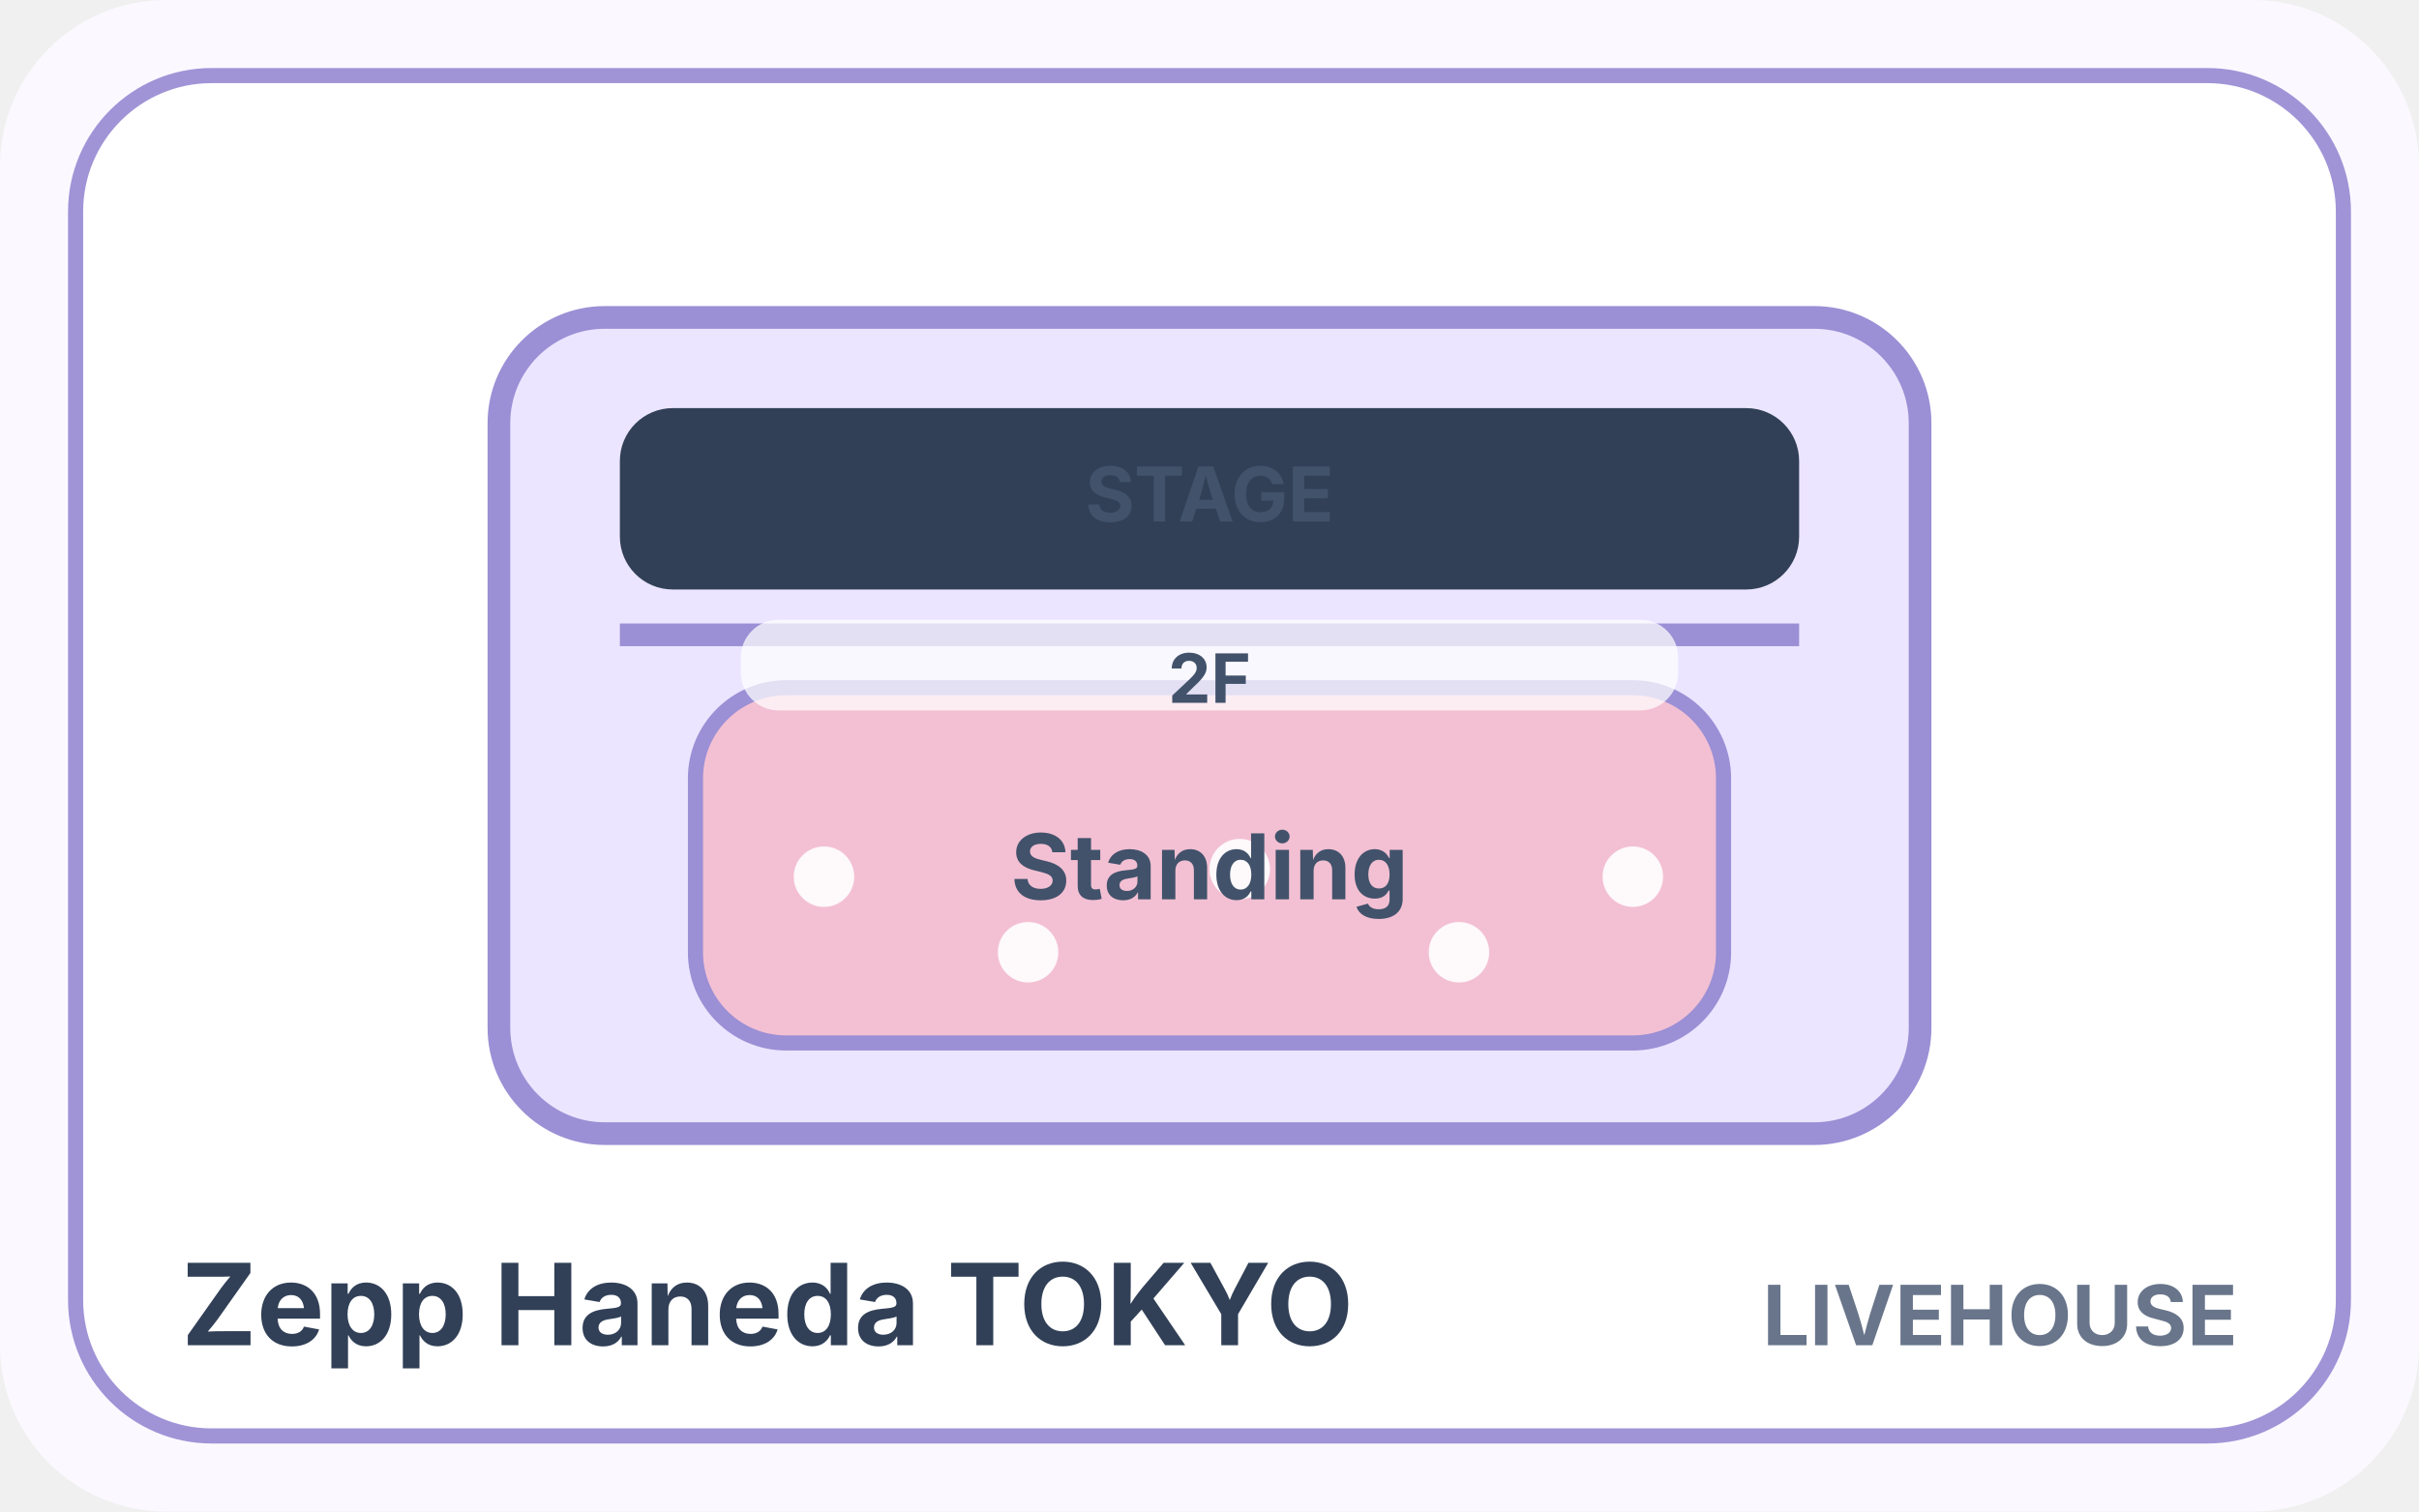
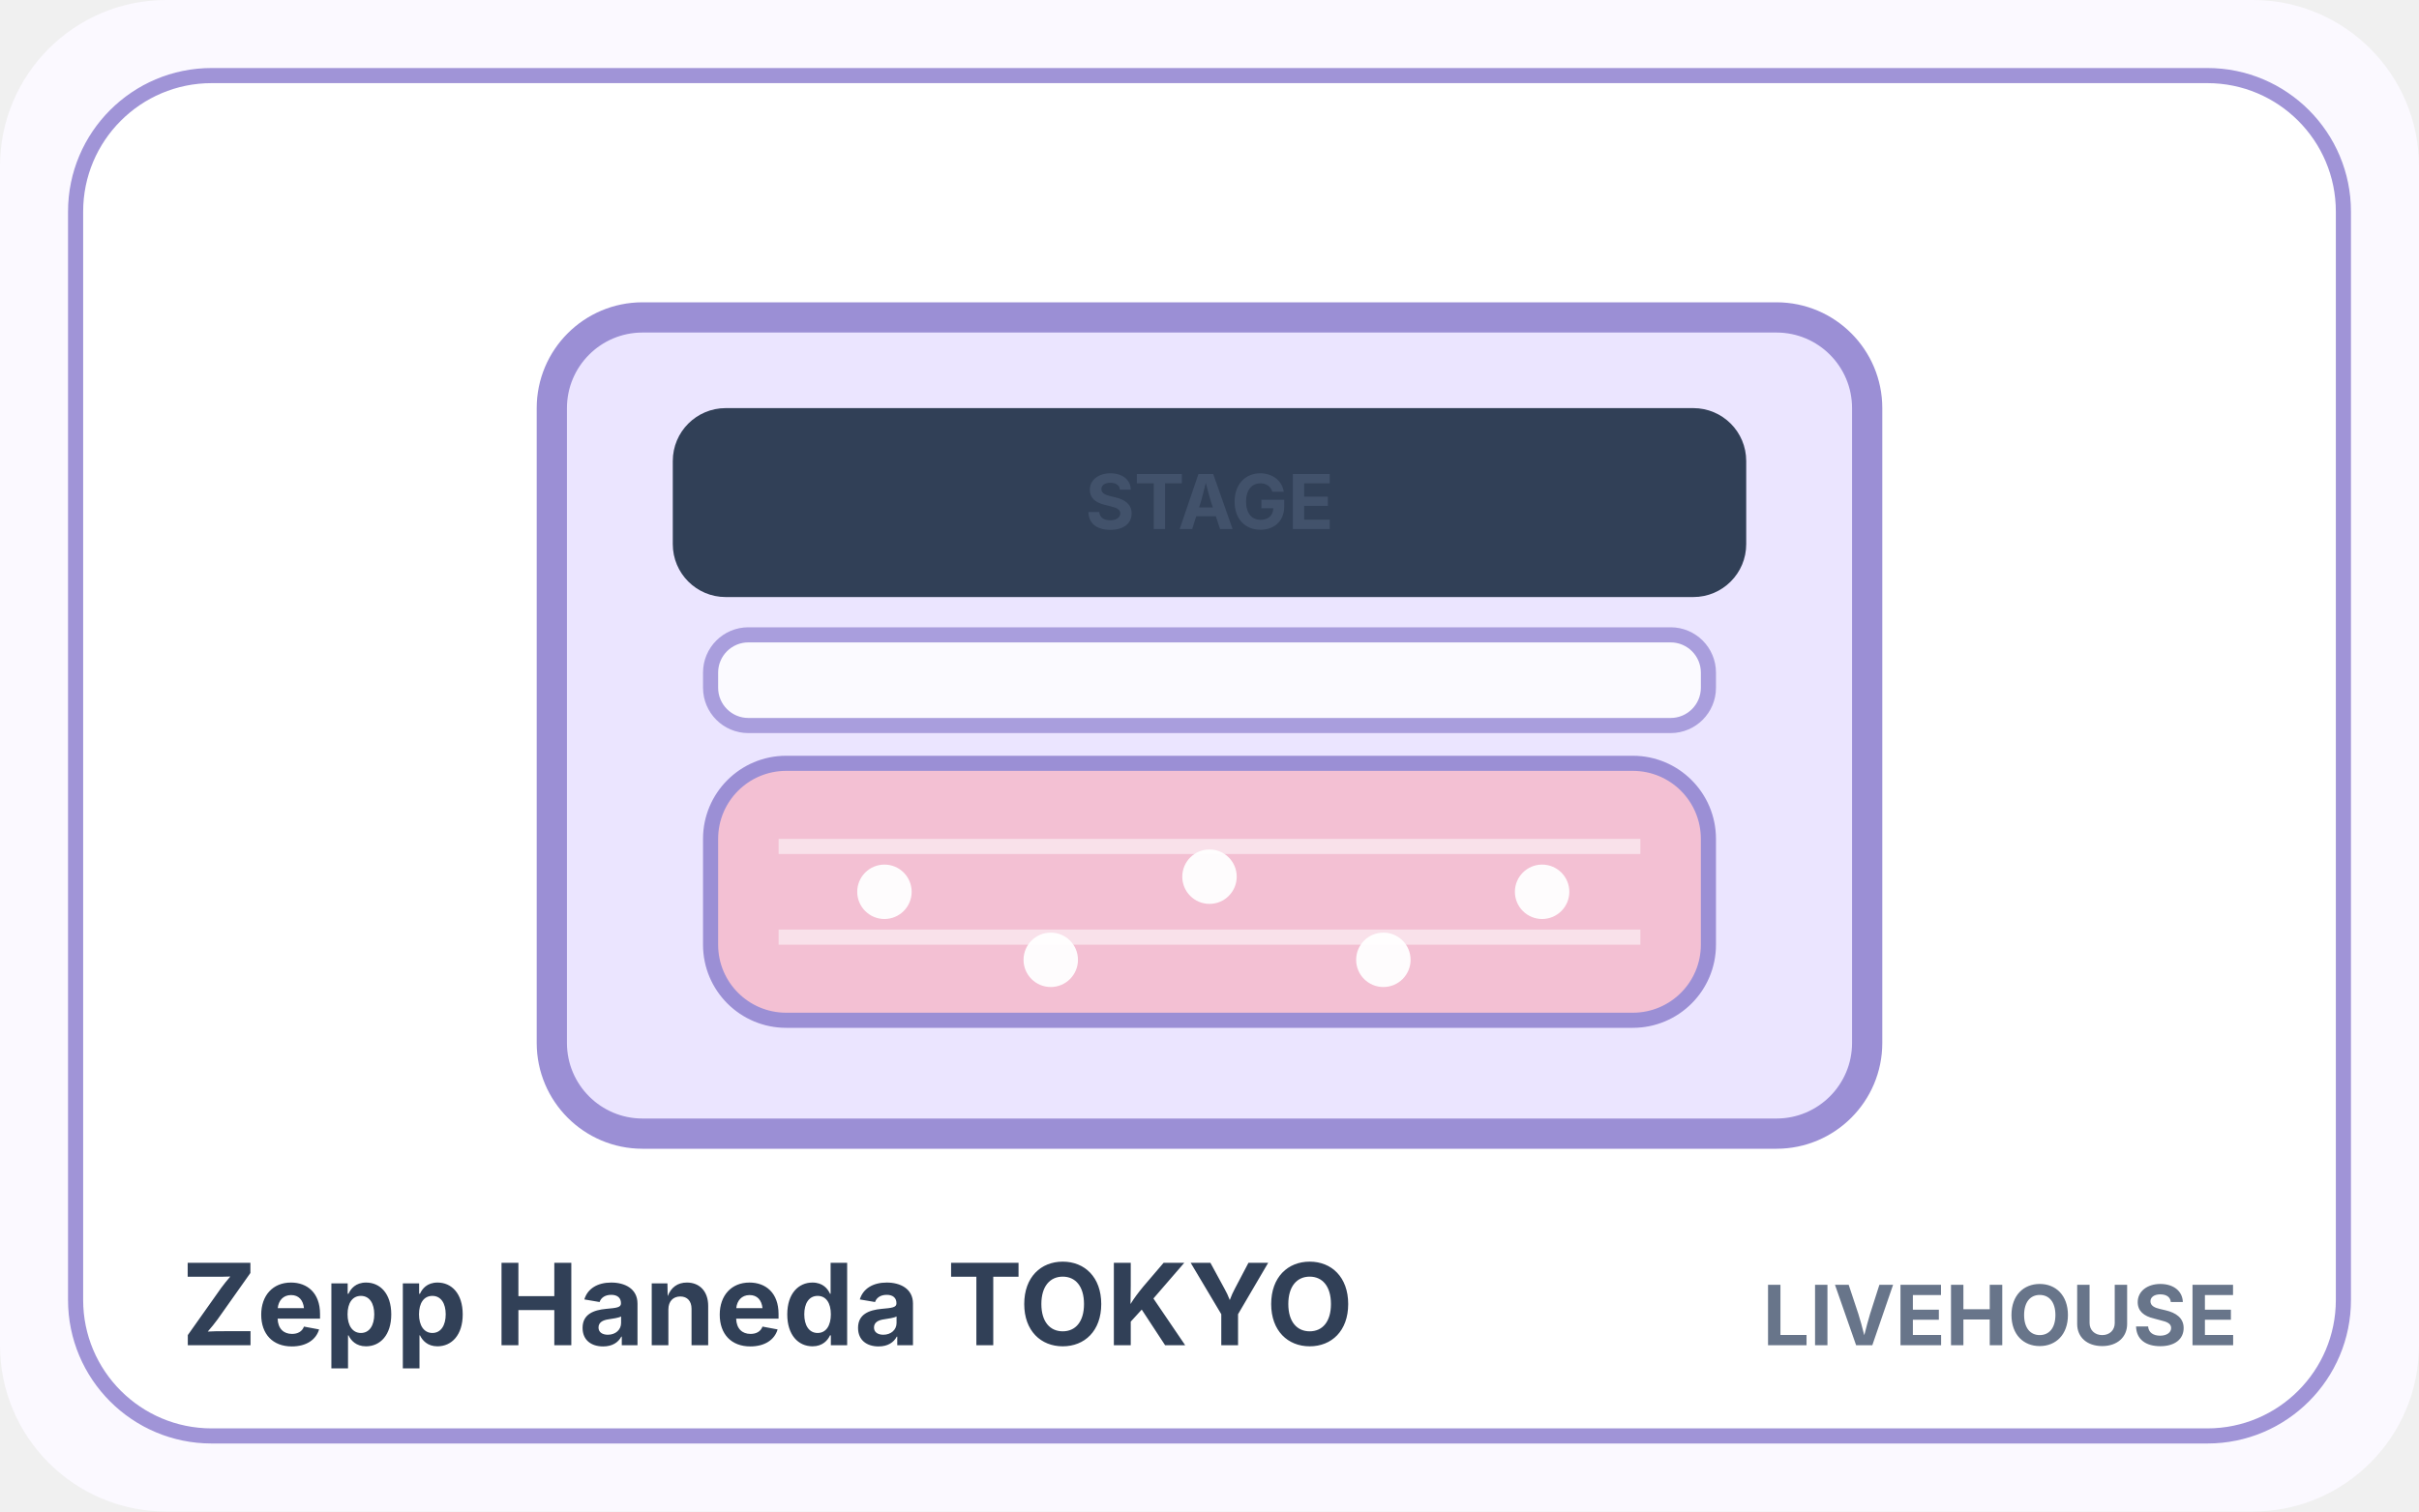
<svg xmlns="http://www.w3.org/2000/svg" viewBox="0 0 320 200" role="img" aria-labelledby="title desc">
  <rect width="320" height="200" rx="22" fill="#fbf9ff" />
  <rect x="10" y="10" width="300" height="180" rx="18" fill="white" stroke="#9b8fd5" stroke-width="2" opacity="0.95" />
-   <rect x="66" y="42" width="188" height="108" rx="14" fill="#ebe5ff" stroke="#9b8fd5" stroke-width="3" />
-   <rect x="82" y="54" width="156" height="24" rx="7" fill="#314057" />
-   <rect x="92" y="91" width="136" height="47" rx="12" fill="#f3c0d3" stroke="#9b8fd5" stroke-width="2" />
-   <path d="M82 84 H238" stroke="#9b8fd5" stroke-width="3" />
-   <rect x="98" y="82" width="124" height="12" rx="5" fill="white" opacity="0.72" />
-   <circle cx="109" cy="116" r="4" fill="white" opacity="0.9" />
-   <circle cx="136" cy="126" r="4" fill="white" opacity="0.9" />
-   <circle cx="164" cy="115" r="4" fill="white" opacity="0.9" />
-   <circle cx="193" cy="126" r="4" fill="white" opacity="0.9" />
-   <circle cx="216" cy="116" r="4" fill="white" opacity="0.9" />
-   <text x="160" y="69" text-anchor="middle" fill="#42526b" font-family="Inter, Arial, sans-serif" font-size="10" font-weight="700">STAGE</text>
-   <text x="160" y="119" text-anchor="middle" fill="#42526b" font-family="Inter, Arial, sans-serif" font-size="12" font-weight="700">Standing</text>
-   <text x="160" y="93" text-anchor="middle" fill="#42526b" font-family="Inter, Arial, sans-serif" font-size="9" font-weight="700">2F</text>
+   <rect x="73" y="42" width="174" height="108" rx="12" fill="#ebe5ff" stroke="#9b8fd5" stroke-width="4" />
+   <rect x="89" y="54" width="142" height="25" rx="7" fill="#314057" />
+   <rect x="94" y="101" width="132" height="34" rx="10" fill="#f3c0d3" stroke="#9b8fd5" stroke-width="2" />
+   <rect x="94" y="84" width="132" height="12" rx="5" fill="white" stroke="#9b8fd5" stroke-width="2" opacity="0.82" />
+   <path d="M103 112 H217 M103 124 H217" stroke="white" stroke-width="2" opacity="0.52" />
+   <circle cx="117" cy="118" r="3.6" fill="white" opacity="0.95" />
+   <circle cx="139" cy="127" r="3.6" fill="white" opacity="0.95" />
+   <circle cx="160" cy="116" r="3.6" fill="white" opacity="0.95" />
+   <circle cx="183" cy="127" r="3.6" fill="white" opacity="0.95" />
+   <circle cx="204" cy="118" r="3.6" fill="white" opacity="0.95" />
+   <text x="160" y="70" text-anchor="middle" fill="#42526b" font-family="Inter, Arial, sans-serif" font-size="10" font-weight="700">STAGE</text>
  <text x="24" y="178" fill="#314057" font-family="Inter, Arial, sans-serif" font-size="15" font-weight="700">Zepp Haneda TOKYO</text>
  <text x="296" y="178" text-anchor="end" fill="#68758a" font-family="Inter, Arial, sans-serif" font-size="11" font-weight="700">LIVEHOUSE</text>
</svg>
